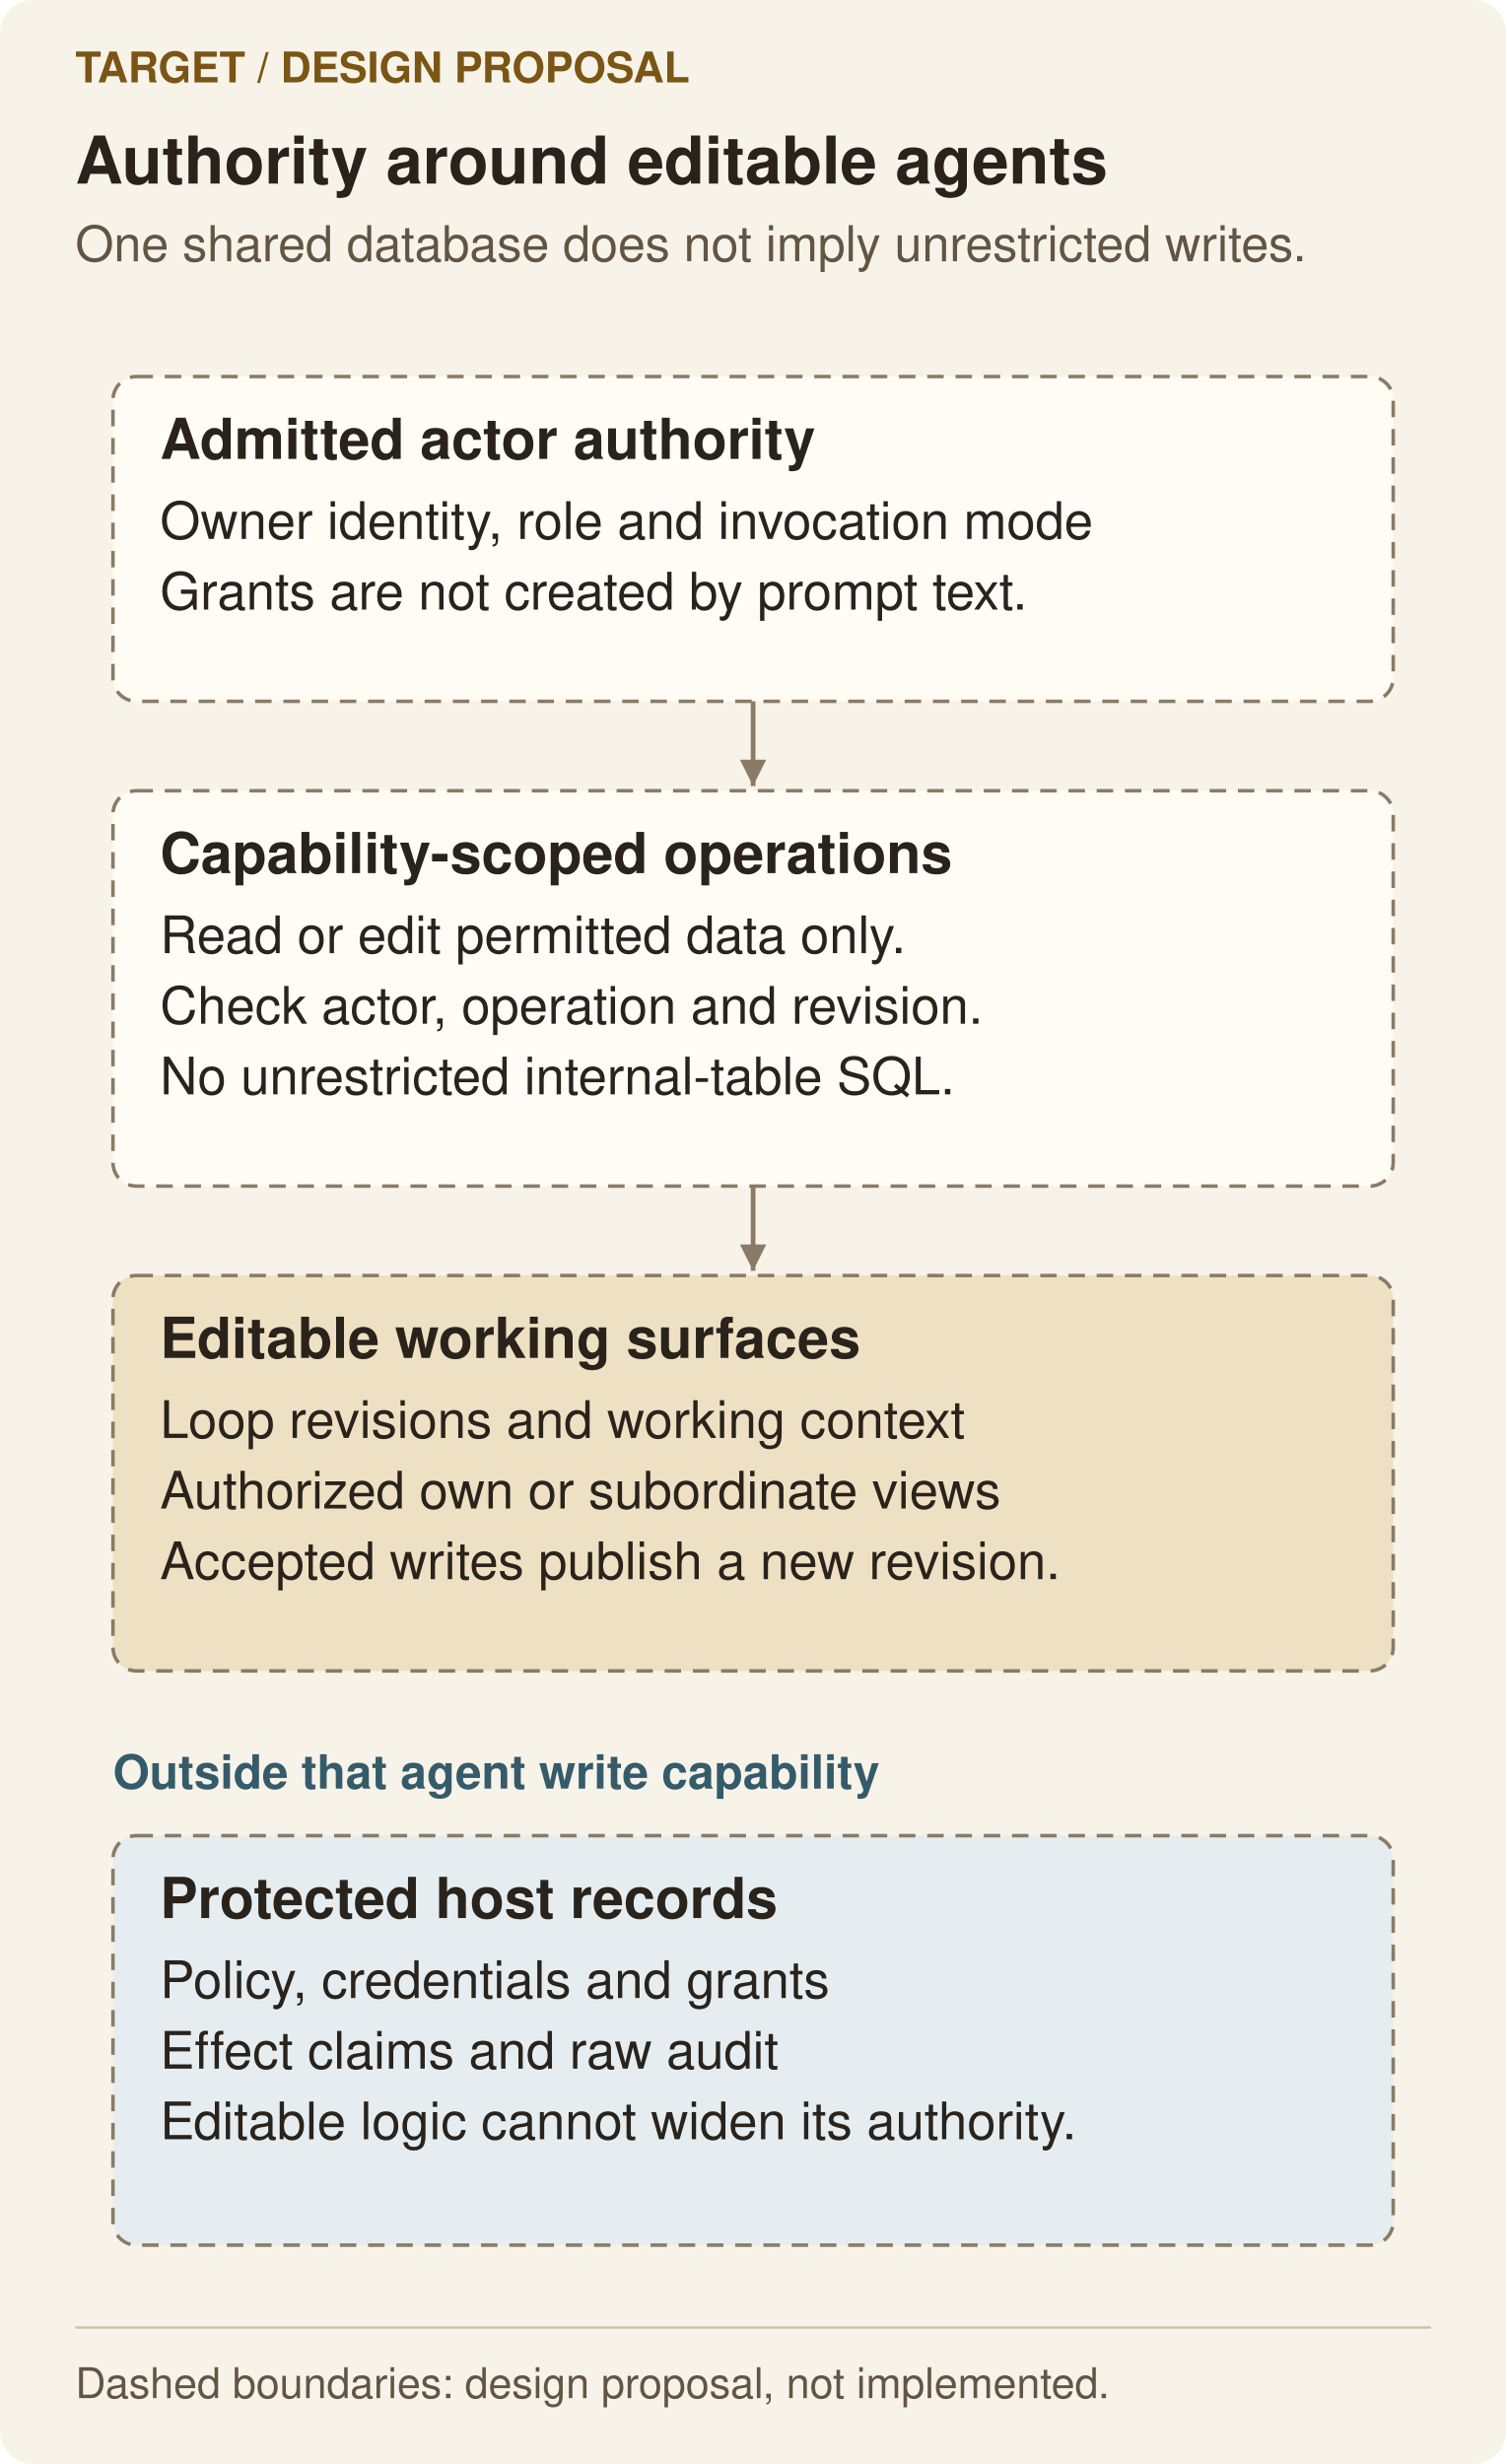
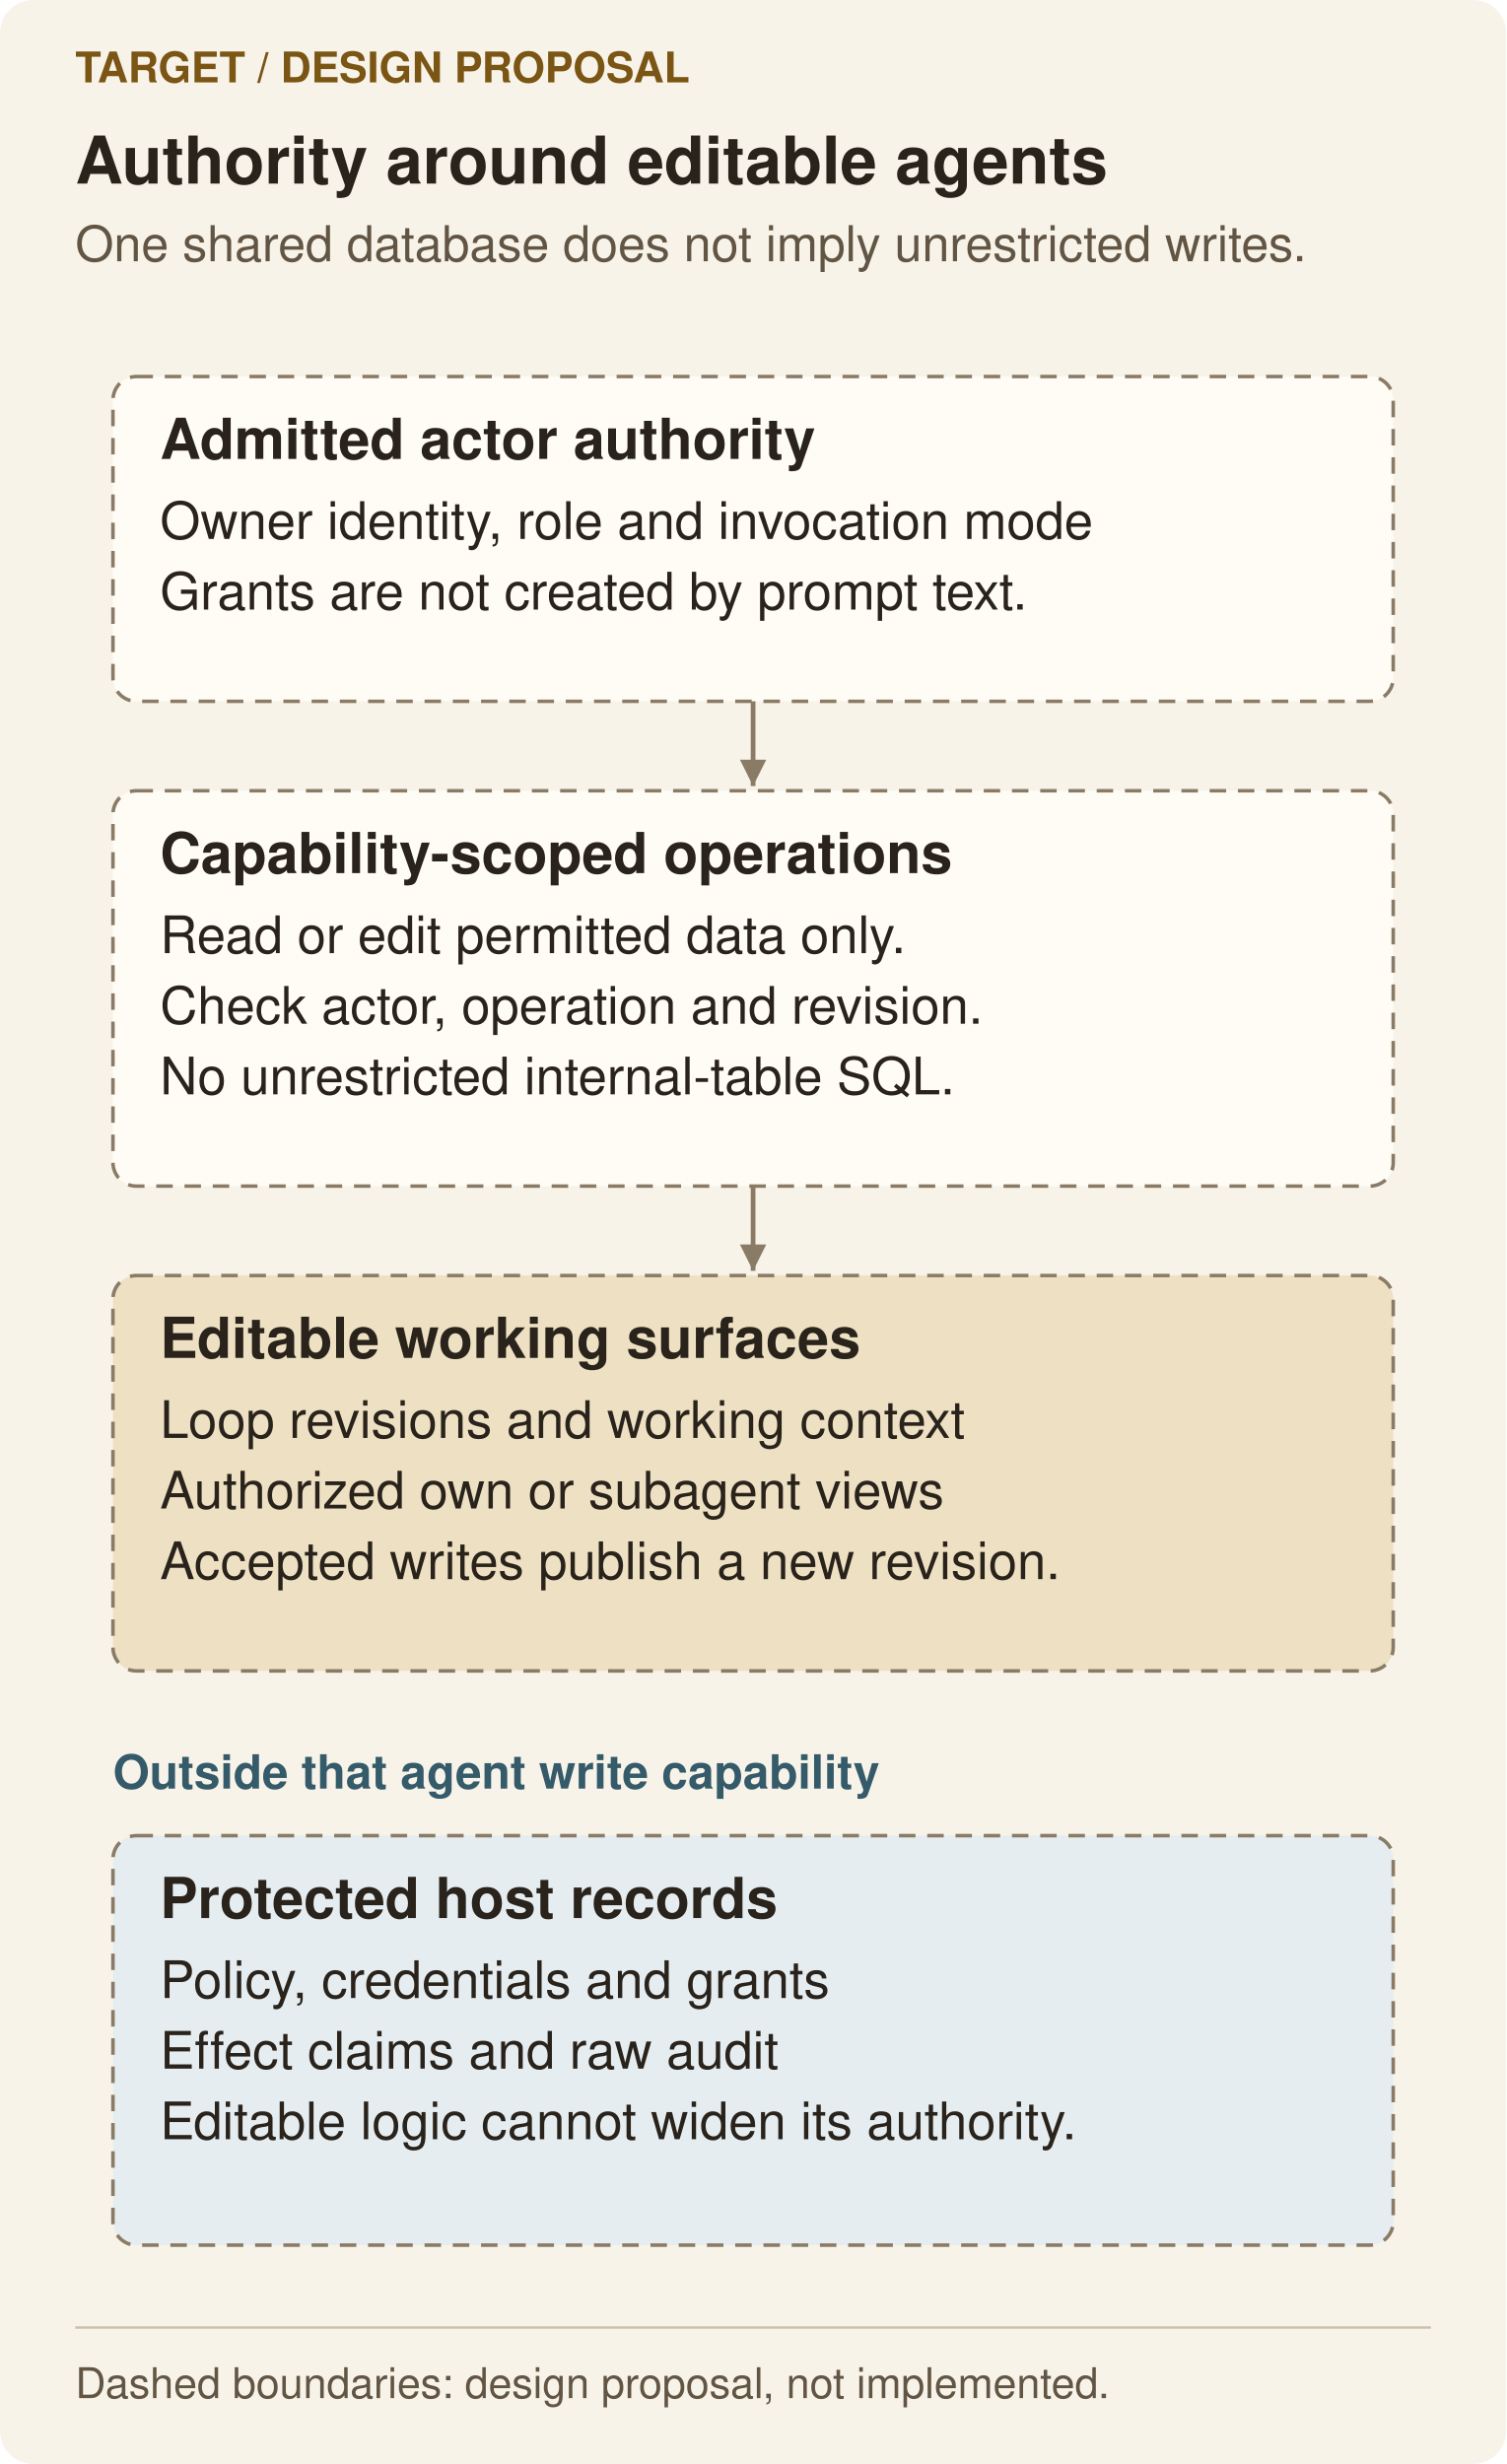
<svg xmlns="http://www.w3.org/2000/svg" width="640" height="1047" viewBox="0 0 640 1047" style="max-width:100%;height:auto;display:block" role="img" aria-labelledby="authority-title authority-desc">
  <style>text{font-family:ui-sans-serif,-apple-system,BlinkMacSystemFont,"Segoe UI",Helvetica,Arial,sans-serif}path,rect{vector-effect:non-scaling-stroke}</style>
  <defs>
    <marker id="authority-arrow" viewBox="0 0 10 10" refX="9" refY="5" markerWidth="7" markerHeight="7" orient="auto-start-reverse">
      <path d="M1 1 L9 5 L1 9 Z" fill="#8A7B66" />
    </marker>
  </defs>
  <rect width="640" height="1047" rx="14" fill="#F7F3E9" />
  <text x="32" y="35" font-size="18" font-weight="700" fill="#7A5514" text-anchor="start">
    <tspan x="32" dy="0">TARGET / DESIGN PROPOSAL</tspan>
  </text>
  <text x="32" y="78" font-size="28" font-weight="650" fill="#29231C" text-anchor="start">
    <tspan x="32" dy="0">Authority around editable agents</tspan>
  </text>
  <text x="32" y="111" font-size="21" font-weight="400" fill="#625544" text-anchor="start">
    <tspan x="32" dy="0">One shared database does not imply unrestricted writes.</tspan>
  </text>
  <g>
    <rect x="48" y="160" width="544" height="138" rx="10" fill="#FFFCF5" stroke="#8A7B66" stroke-width="1.5" stroke-dasharray="7 5" />
    <text x="68" y="195" font-size="24" font-weight="650" fill="#29231C" text-anchor="start">
      <tspan x="68" dy="0">Admitted actor authority</tspan>
    </text>
    <text x="68" y="229" font-size="22" font-weight="400" fill="#29231C" text-anchor="start">
      <tspan x="68" dy="0">Owner identity, role and invocation mode</tspan>
      <tspan x="68" dy="30">Grants are not created by prompt text.</tspan>
    </text>
  </g>
  <path d="M320 298 V334" fill="none" stroke="#8A7B66" stroke-width="2" marker-end="url(#authority-arrow)" />
  <g>
    <rect x="48" y="336" width="544" height="168" rx="10" fill="#FFFCF5" stroke="#8A7B66" stroke-width="1.5" stroke-dasharray="7 5" />
    <text x="68" y="371" font-size="24" font-weight="650" fill="#29231C" text-anchor="start">
      <tspan x="68" dy="0">Capability-scoped operations</tspan>
    </text>
    <text x="68" y="405" font-size="22" font-weight="400" fill="#29231C" text-anchor="start">
      <tspan x="68" dy="0">Read or edit permitted data only.</tspan>
      <tspan x="68" dy="30">Check actor, operation and revision.</tspan>
      <tspan x="68" dy="30">No unrestricted internal-table SQL.</tspan>
    </text>
  </g>
  <path d="M320 504 V540" fill="none" stroke="#8A7B66" stroke-width="2" marker-end="url(#authority-arrow)" />
  <g>
    <rect x="48" y="542" width="544" height="168" rx="10" fill="#EEE0C2" stroke="#8A7B66" stroke-width="1.5" stroke-dasharray="7 5" />
    <text x="68" y="577" font-size="24" font-weight="650" fill="#29231C" text-anchor="start">
      <tspan x="68" dy="0">Editable working surfaces</tspan>
    </text>
    <text x="68" y="611" font-size="22" font-weight="400" fill="#29231C" text-anchor="start">
      <tspan x="68" dy="0">Loop revisions and working context</tspan>
-       <tspan x="68" dy="30">Authorized own or subordinate views</tspan>
+       <tspan x="68" dy="30">Authorized own or subagent views</tspan>
      <tspan x="68" dy="30">Accepted writes publish a new revision.</tspan>
    </text>
  </g>
  <text x="48" y="760" font-size="20" font-weight="650" fill="#355B6A" text-anchor="start">
    <tspan x="48" dy="0">Outside that agent write capability</tspan>
  </text>
  <g>
    <rect x="48" y="780" width="544" height="174" rx="10" fill="#E5EDF0" stroke="#8A7B66" stroke-width="1.5" stroke-dasharray="7 5" />
    <text x="68" y="815" font-size="24" font-weight="650" fill="#29231C" text-anchor="start">
      <tspan x="68" dy="0">Protected host records</tspan>
    </text>
    <text x="68" y="849" font-size="22" font-weight="400" fill="#29231C" text-anchor="start">
      <tspan x="68" dy="0">Policy, credentials and grants</tspan>
      <tspan x="68" dy="30">Effect claims and raw audit</tspan>
      <tspan x="68" dy="30">Editable logic cannot widen its authority.</tspan>
    </text>
  </g>
  <path d="M32 989 H608" stroke="#CBBFA9" />
  <text x="32" y="1019" font-size="18" font-weight="400" fill="#625544" text-anchor="start">
    <tspan x="32" dy="0">Dashed boundaries: design proposal, not implemented.</tspan>
  </text>
</svg>
